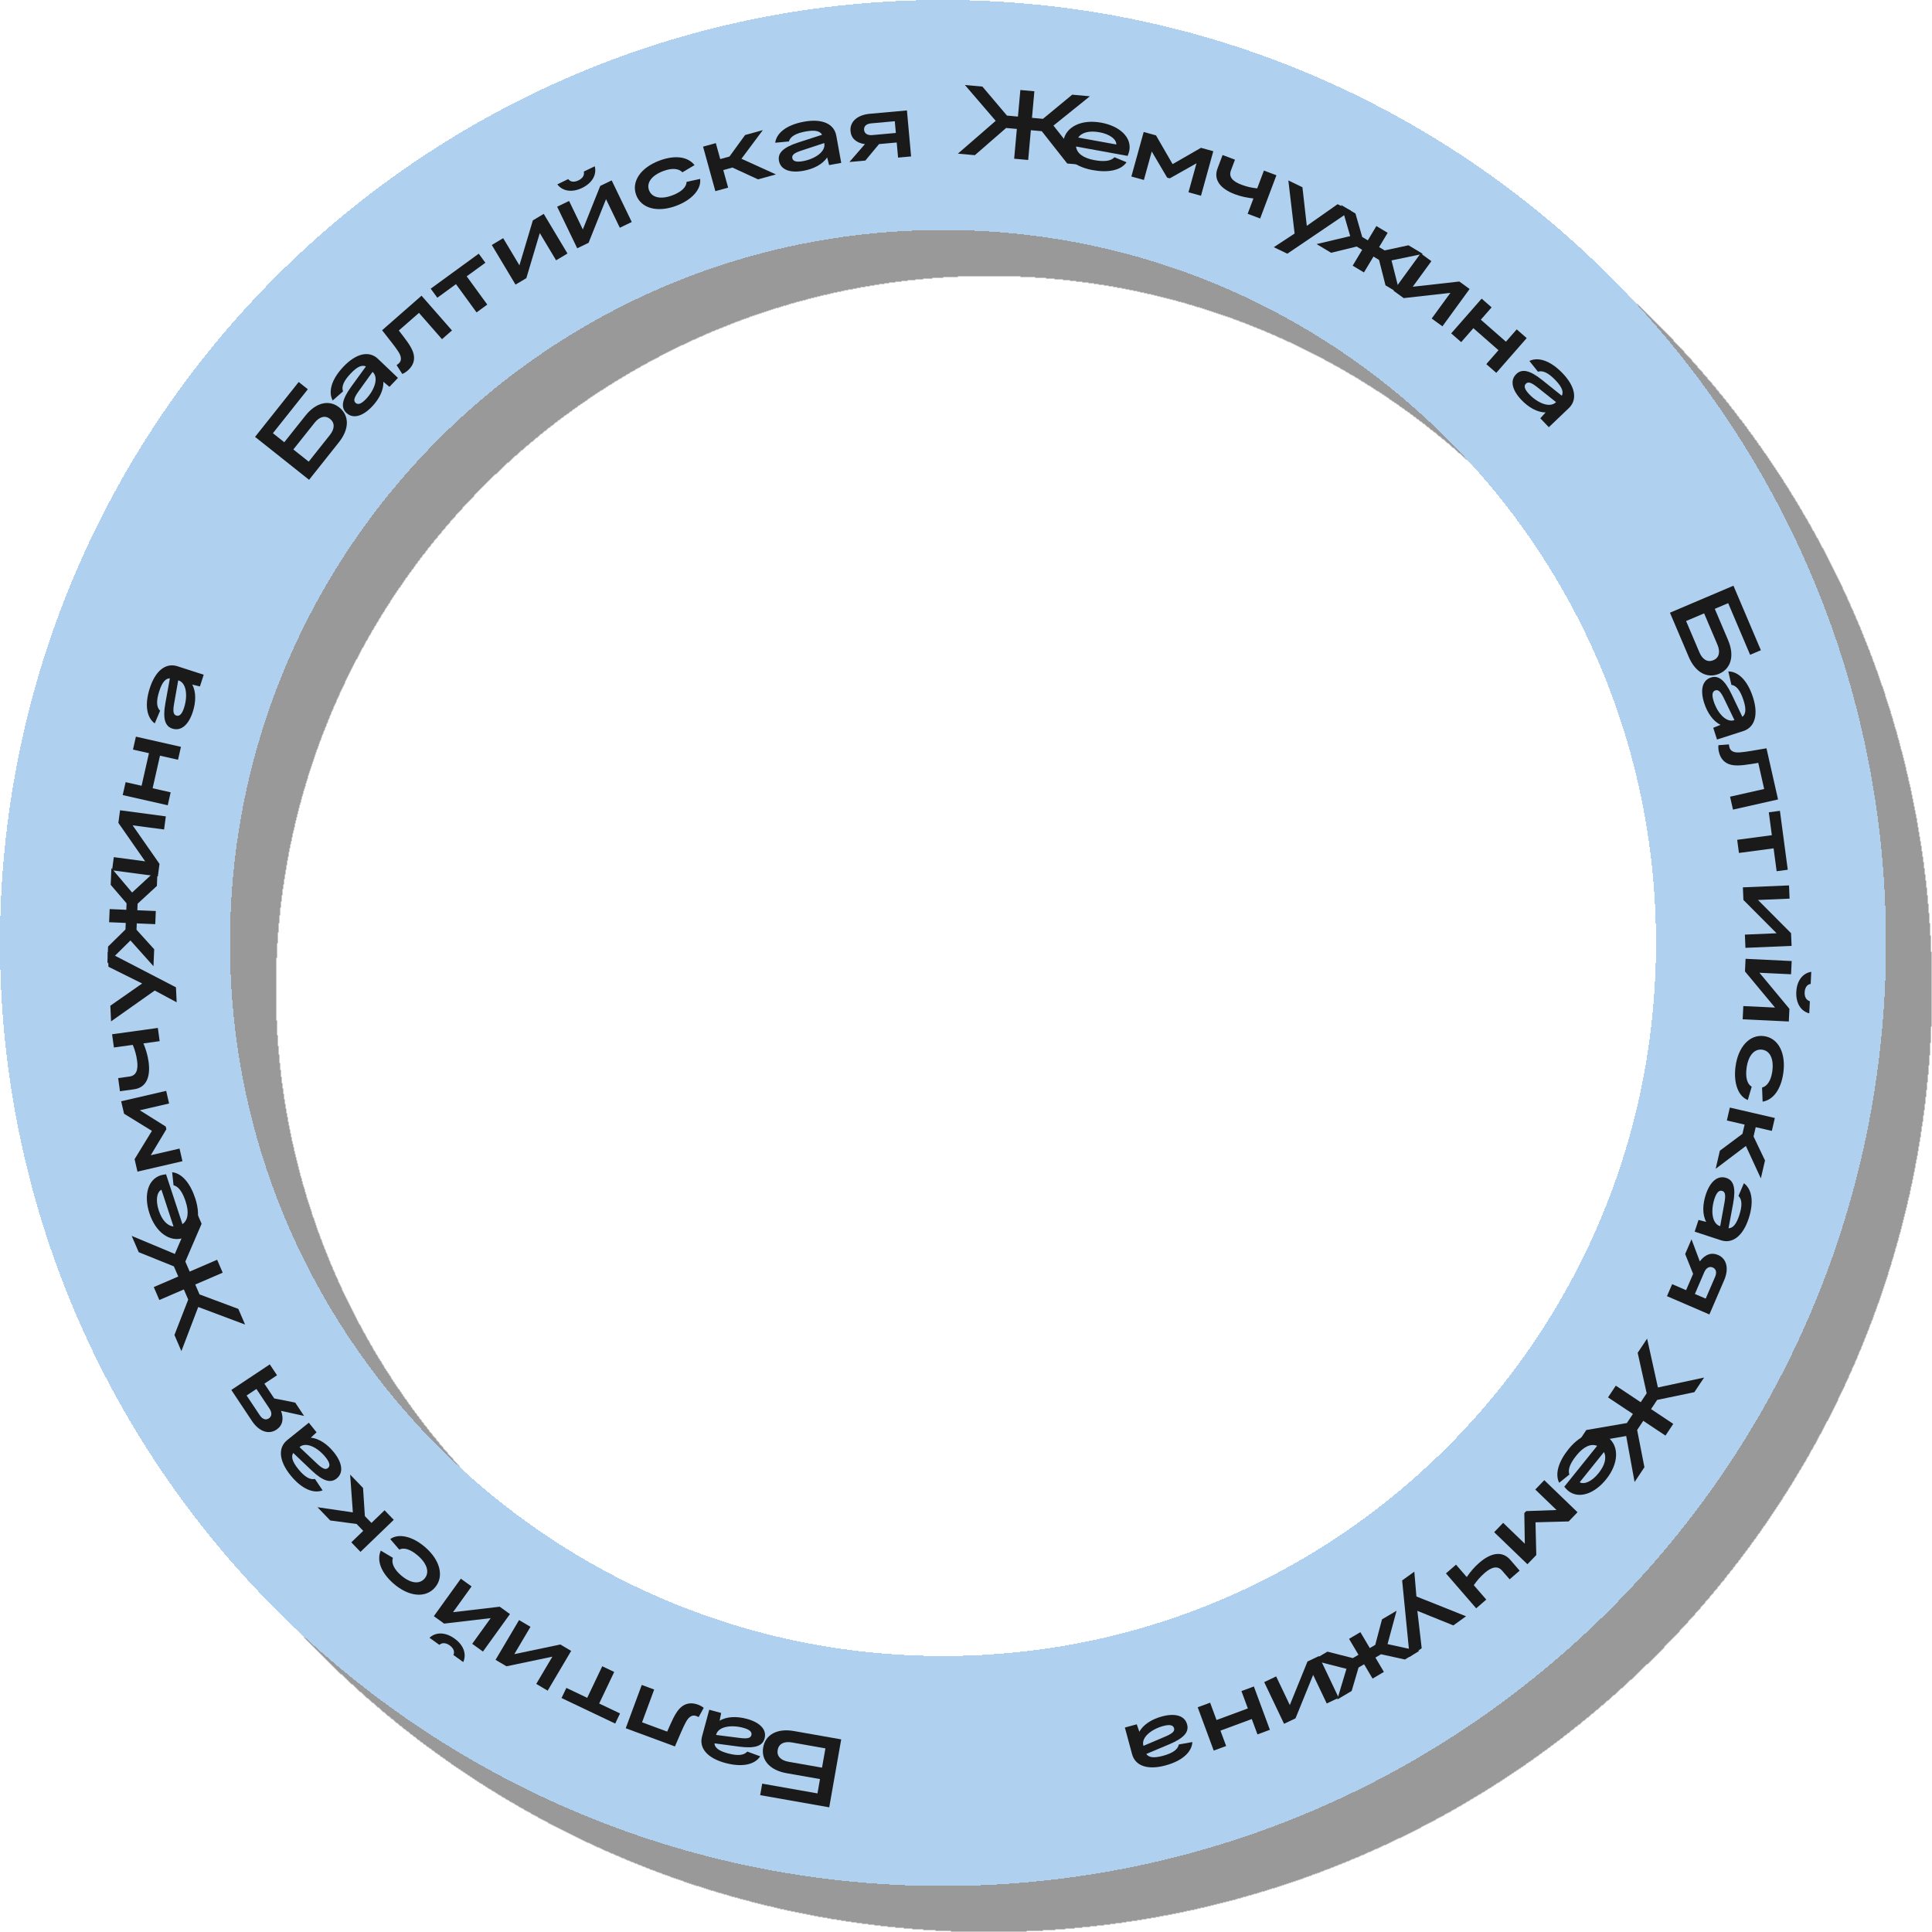
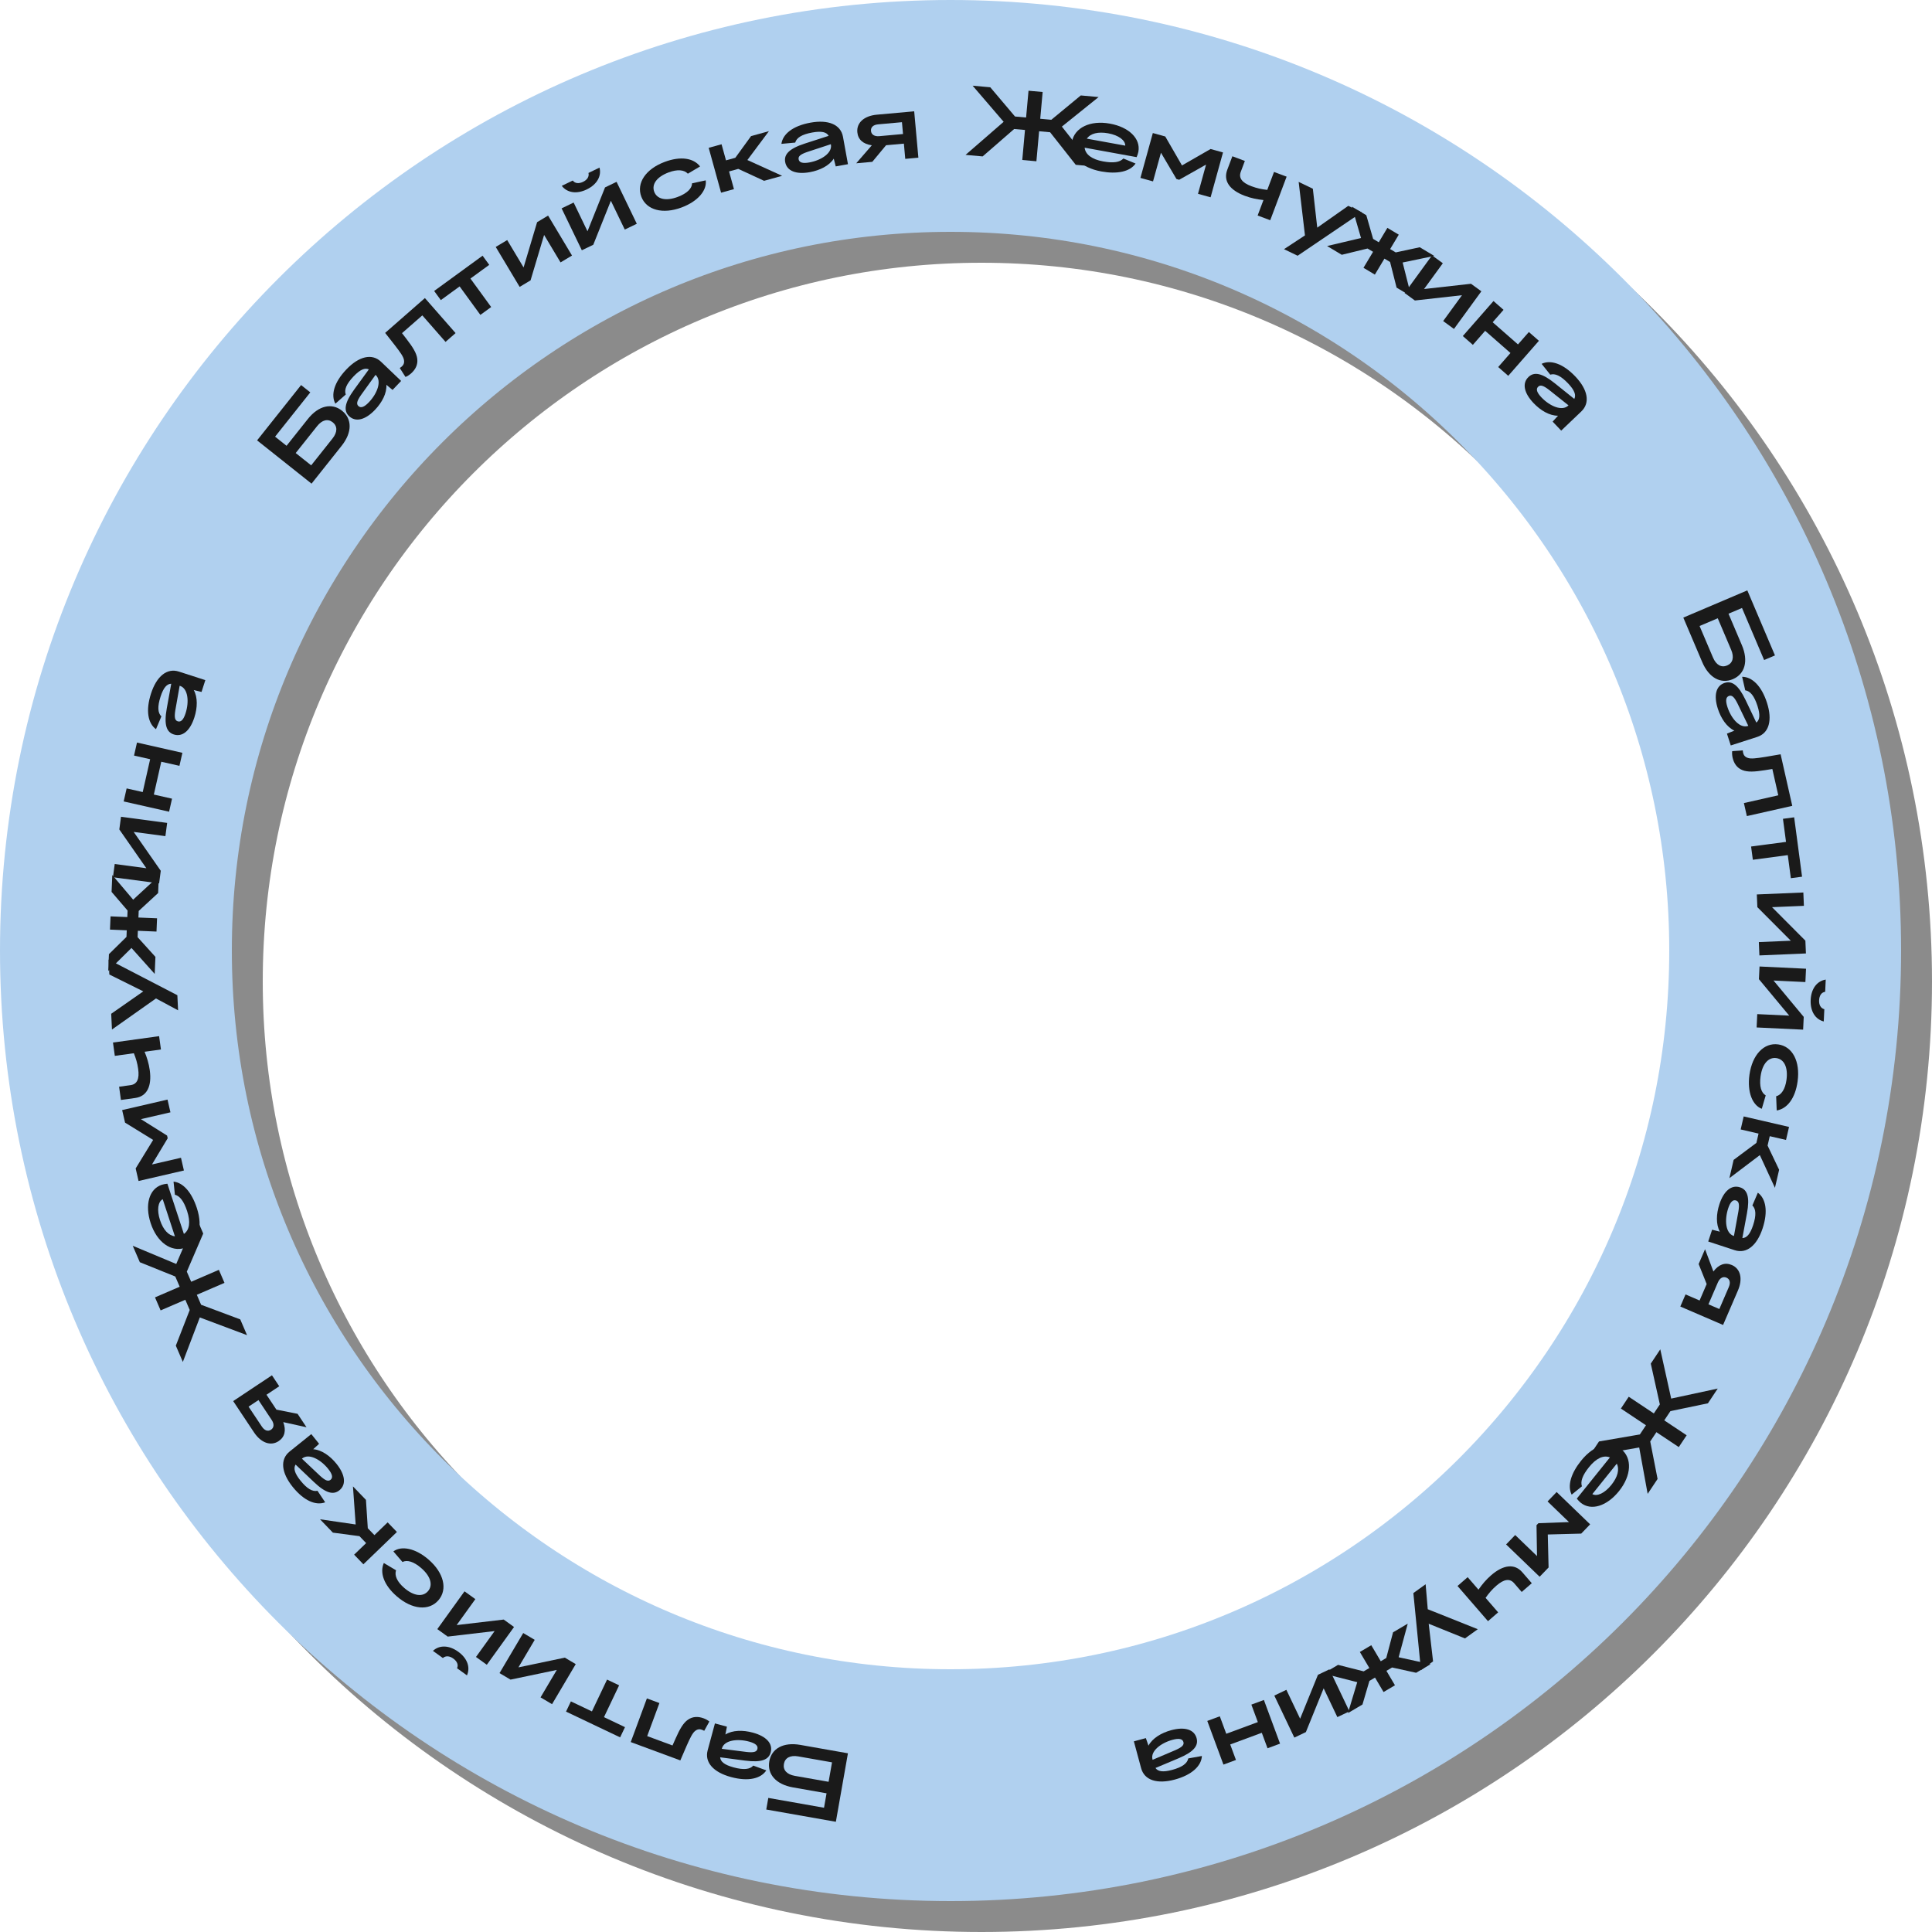
- <svg xmlns="http://www.w3.org/2000/svg" width="126" height="126" viewBox="0 0 126 126" fill="none">
-   <g filter="url(#filter0_d_18_1348)">
-     <circle cx="61.5" cy="61.5" r="54" stroke="#B0D0EF" stroke-width="15" shape-rendering="crispEdges" />
-   </g>
+ <svg xmlns="http://www.w3.org/2000/svg" width="125" height="125" viewBox="0 0 125 125" fill="none">
+   <circle cx="63.5" cy="63.5" r="54" stroke="#8B8B8B" stroke-width="15" />
+   <circle cx="61.5" cy="61.5" r="54" stroke="#B0D0EF" stroke-width="15" />
  <path d="M54.861 113.438L54.08 117.869L49.577 117.075L49.709 116.325L53.314 116.961L53.478 116.027L51.298 115.643C50.199 115.449 49.628 114.781 49.773 113.96C49.92 113.127 50.684 112.701 51.783 112.895L54.861 113.438ZM53.832 114.024L51.645 113.638C51.131 113.548 50.788 113.731 50.718 114.127C50.65 114.517 50.904 114.805 51.423 114.897L53.61 115.282L53.832 114.024Z" fill="#1A1A1A" />
  <path d="M48.706 112.1C49.569 112.333 50.02 112.803 49.864 113.377C49.736 113.852 49.278 114.051 48.209 113.911L46.595 113.697C46.614 113.97 46.855 114.184 47.463 114.349C48.117 114.526 48.521 114.48 48.737 114.234L49.58 114.543C49.23 115.076 48.417 115.279 47.294 114.974C46.158 114.667 45.574 114.024 45.786 113.242L46.256 111.505L47.032 111.715L46.932 112.222C47.395 111.937 48.063 111.925 48.706 112.1ZM49.003 113.162C49.059 112.953 48.89 112.796 48.462 112.68C47.703 112.474 46.851 112.592 46.707 113.125L46.7 113.148L48.305 113.352C48.769 113.403 48.953 113.347 49.003 113.162Z" fill="#1A1A1A" />
  <path d="M45.529 111.176C45.664 111.226 45.802 111.303 45.895 111.382L45.564 111.982C45.521 111.96 45.472 111.935 45.427 111.919C45.275 111.863 45.133 111.867 44.979 111.99C44.809 112.119 44.659 112.422 44.419 112.966L44.017 113.898L40.809 112.712L41.854 109.887L42.664 110.187L41.873 112.325L43.511 112.931L43.706 112.491C43.982 111.864 44.209 111.475 44.503 111.27C44.824 111.043 45.18 111.047 45.529 111.176Z" fill="#1A1A1A" />
  <path d="M40.057 109.04L39.077 111.099L40.437 111.746L40.122 112.407L36.622 110.741L36.937 110.08L38.297 110.728L39.277 108.669L40.057 109.04Z" fill="#1A1A1A" />
  <path d="M37.25 107.668L35.717 110.26L34.973 109.82L36.024 108.044L33.031 108.671L32.319 108.25L33.852 105.657L34.596 106.097L33.542 107.879L36.543 107.249L37.25 107.668Z" fill="#1A1A1A" />
  <path d="M33.258 105.266L31.497 107.71L30.796 107.205L32.002 105.53L28.966 105.887L28.294 105.403L30.054 102.959L30.755 103.463L29.545 105.143L32.591 104.785L33.258 105.266ZM30.212 108.396L29.57 107.933C29.676 107.714 29.569 107.482 29.326 107.307C29.087 107.135 28.838 107.111 28.654 107.274L28.011 106.811C28.418 106.431 29.041 106.429 29.645 106.864C30.248 107.298 30.439 107.886 30.212 108.396Z" fill="#1A1A1A" />
  <path d="M27.731 100.906C28.719 101.762 28.975 102.833 28.366 103.536C27.753 104.243 26.66 104.139 25.672 103.282C24.833 102.555 24.559 101.754 24.833 101.126L25.624 101.597C25.511 101.928 25.689 102.336 26.147 102.733C26.764 103.268 27.352 103.34 27.69 102.95C28.024 102.565 27.872 101.989 27.255 101.455C26.766 101.03 26.332 100.908 26.041 101.061L25.451 100.376C25.973 99.994 26.874 100.163 27.731 100.906Z" fill="#1A1A1A" />
  <path d="M23.677 97.041L23.796 98.877L24.225 99.322L25.081 98.497L25.68 99.119L23.511 101.209L22.912 100.587L23.689 99.838L23.256 99.389L21.538 99.162L20.705 98.297L23.012 98.633L22.836 96.169L23.677 97.041Z" fill="#1A1A1A" />
  <path d="M21.771 94.709C22.331 95.406 22.419 96.052 21.956 96.424C21.572 96.732 21.085 96.623 20.304 95.881L19.124 94.758C18.979 94.99 19.048 95.305 19.442 95.796C19.867 96.324 20.221 96.525 20.54 96.453L21.039 97.199C20.443 97.424 19.666 97.109 18.937 96.202C18.201 95.285 18.107 94.421 18.738 93.914L20.141 92.786L20.645 93.413L20.265 93.764C20.807 93.806 21.354 94.19 21.771 94.709ZM21.386 95.743C21.554 95.607 21.51 95.381 21.232 95.035C20.74 94.422 19.982 94.015 19.552 94.361L19.533 94.376L20.709 95.486C21.055 95.801 21.236 95.863 21.386 95.743Z" fill="#1A1A1A" />
  <path d="M18.067 89.691L17.242 90.239L17.884 91.203L19.253 91.474L19.831 92.343L18.327 92.011C18.527 92.549 18.423 92.978 18.028 93.24C17.524 93.576 16.895 93.367 16.43 92.668L15.087 90.65L17.595 88.981L18.067 89.691ZM17.537 92.501C17.731 92.371 17.753 92.133 17.577 91.869L16.723 90.585L16.083 91.01L16.938 92.294C17.114 92.559 17.332 92.637 17.537 92.501Z" fill="#1A1A1A" />
  <path d="M15.983 86.384L12.928 85.238L11.83 88.116L11.376 87.064L12.275 84.755L11.99 84.094L10.392 84.783L10.029 83.94L11.626 83.251L11.341 82.59L9.047 81.665L8.588 80.602L11.403 81.779L12.697 78.764L13.148 79.811L12.087 82.275L12.37 82.93L14.161 82.158L14.524 83.001L12.734 83.773L13.012 84.418L15.544 85.364L15.983 86.384Z" fill="#1A1A1A" />
  <path d="M12.734 78.153C13.165 79.464 12.798 80.462 11.949 80.741C11.076 81.027 10.155 80.376 9.749 79.139C9.361 77.959 9.641 76.927 10.468 76.655C10.559 76.625 10.696 76.599 10.83 76.586L11.898 79.836C12.263 79.583 12.337 79.06 12.107 78.359C11.897 77.72 11.641 77.381 11.317 77.298L11.228 76.45C11.869 76.517 12.412 77.172 12.734 78.153ZM11.316 79.989L10.528 77.589C10.226 77.745 10.136 78.28 10.353 78.941C10.559 79.568 10.903 79.941 11.316 79.989Z" fill="#1A1A1A" />
  <path d="M11.899 75.731L8.965 76.41L8.777 75.598L9.908 73.753L8.091 72.634L7.903 71.822L10.838 71.143L11.028 71.967L9.117 72.409L10.81 73.471L10.85 73.646L9.832 75.341L11.709 74.907L11.899 75.731Z" fill="#1A1A1A" />
  <path d="M10.413 67.901L9.355 68.048C9.51 68.426 9.629 68.803 9.69 69.243C9.834 70.283 9.506 70.934 8.751 71.039L7.824 71.167L7.706 70.311L8.449 70.208C8.871 70.15 9.029 69.807 8.94 69.165C8.887 68.779 8.797 68.482 8.66 68.144L7.429 68.314L7.31 67.452L10.294 67.039L10.413 67.901Z" fill="#1A1A1A" />
  <path d="M7.244 66.61L7.195 65.591L9.271 64.141L7.074 63.05L7.028 62.085L11.475 64.39L11.522 65.367L10.091 64.6L7.244 66.61Z" fill="#1A1A1A" />
  <path d="M10.009 63.012L8.507 61.333L7.003 62.819L7.048 61.733L8.183 60.617L8.201 60.191L7.116 60.145L7.152 59.288L8.237 59.334L8.255 58.914L7.219 57.705L7.265 56.614L8.615 58.209L10.277 56.675L10.231 57.779L8.974 58.938L8.956 59.364L10.161 59.415L10.125 60.272L8.92 60.221L8.903 60.635L10.056 61.909L10.009 63.012Z" fill="#1A1A1A" />
  <path d="M10.294 57.155L7.308 56.758L7.422 55.901L9.468 56.174L7.72 53.665L7.829 52.844L10.815 53.242L10.701 54.098L8.649 53.825L10.402 56.34L10.294 57.155Z" fill="#1A1A1A" />
  <path d="M10.94 52.517L8.002 51.853L8.193 51.01L9.234 51.246L9.714 49.121L8.672 48.886L8.863 48.043L11.801 48.707L11.61 49.549L10.434 49.284L9.954 51.408L11.13 51.674L10.94 52.517Z" fill="#1A1A1A" />
  <path d="M12.574 46.422C12.3 47.273 11.809 47.701 11.244 47.519C10.775 47.368 10.598 46.901 10.789 45.84L11.079 44.238C10.806 44.244 10.58 44.474 10.387 45.074C10.179 45.719 10.205 46.125 10.441 46.352L10.092 47.179C9.576 46.804 9.413 45.982 9.77 44.875C10.131 43.755 10.801 43.203 11.572 43.451L13.285 44.004L13.039 44.769L12.536 44.645C12.799 45.12 12.779 45.788 12.574 46.422ZM11.499 46.668C11.705 46.734 11.87 46.573 12.006 46.151C12.248 45.403 12.171 44.546 11.646 44.376L11.623 44.369L11.342 45.962C11.269 46.424 11.316 46.609 11.499 46.668Z" fill="#1A1A1A" />
  <path d="M20.157 31.292L16.634 28.492L19.48 24.913L20.076 25.387L17.798 28.252L18.54 28.842L19.918 27.109C20.613 26.235 21.471 26.052 22.124 26.571C22.786 27.097 22.797 27.971 22.102 28.845L20.157 31.292ZM20.133 30.108L21.514 28.37C21.839 27.961 21.841 27.572 21.527 27.322C21.217 27.076 20.842 27.161 20.514 27.575L19.132 29.312L20.133 30.108Z" fill="#1A1A1A" />
  <path d="M24.262 26.516C23.645 27.163 23.017 27.335 22.587 26.925C22.231 26.585 22.274 26.088 22.907 25.216L23.865 23.898C23.616 23.785 23.313 23.895 22.878 24.351C22.41 24.841 22.258 25.218 22.371 25.525L21.698 26.119C21.396 25.557 21.606 24.746 22.409 23.903C23.221 23.052 24.065 22.846 24.651 23.404L25.953 24.647L25.399 25.228L25 24.898C25.03 25.441 24.722 26.034 24.262 26.516ZM23.187 26.27C23.343 26.419 23.562 26.346 23.869 26.024C24.411 25.456 24.714 24.651 24.315 24.27L24.298 24.253L23.353 25.566C23.086 25.95 23.048 26.137 23.187 26.27Z" fill="#1A1A1A" />
  <path d="M26.59 24.166C26.482 24.261 26.348 24.346 26.235 24.389L25.865 23.812C25.905 23.785 25.95 23.754 25.986 23.722C26.108 23.615 26.171 23.488 26.137 23.294C26.105 23.084 25.91 22.807 25.546 22.337L24.919 21.538L27.491 19.285L29.476 21.551L28.826 22.12L27.324 20.405L26.01 21.555L26.304 21.936C26.723 22.478 26.957 22.864 26.997 23.219C27.044 23.609 26.87 23.921 26.59 24.166Z" fill="#1A1A1A" />
  <path d="M31.08 20.374L29.738 18.531L28.521 19.417L28.09 18.826L31.223 16.544L31.654 17.136L30.437 18.022L31.779 19.865L31.08 20.374Z" fill="#1A1A1A" />
  <path d="M33.621 18.561L32.074 15.977L32.816 15.533L33.876 17.304L34.751 14.374L35.462 13.949L37.009 16.533L36.267 16.977L35.204 15.201L34.327 18.139L33.621 18.561Z" fill="#1A1A1A" />
  <path d="M37.645 16.193L36.336 13.481L37.114 13.105L38.011 14.964L39.146 12.125L39.892 11.765L41.201 14.478L40.423 14.853L39.523 12.989L38.385 15.836L37.645 16.193ZM36.346 12.024L37.059 11.68C37.201 11.877 37.456 11.894 37.726 11.764C37.991 11.636 38.131 11.429 38.075 11.189L38.788 10.845C38.928 11.384 38.634 11.932 37.964 12.256C37.294 12.579 36.686 12.466 36.346 12.024Z" fill="#1A1A1A" />
  <path d="M44.107 13.42C42.882 13.88 41.82 13.594 41.492 12.723C41.163 11.847 41.776 10.937 43 10.477C44.039 10.086 44.874 10.227 45.295 10.768L44.504 11.238C44.267 10.981 43.823 10.943 43.256 11.156C42.492 11.444 42.148 11.925 42.329 12.409C42.509 12.886 43.087 13.027 43.851 12.74C44.458 12.512 44.772 12.189 44.777 11.86L45.66 11.669C45.747 12.309 45.168 13.021 44.107 13.42Z" fill="#1A1A1A" />
  <path d="M49.436 11.698L47.766 10.927L47.17 11.092L47.487 12.237L46.654 12.467L45.852 9.564L46.684 9.334L46.972 10.375L47.574 10.209L48.593 8.806L49.749 8.486L48.355 10.354L50.604 11.375L49.436 11.698Z" fill="#1A1A1A" />
  <path d="M52.396 11.139C51.516 11.299 50.907 11.068 50.801 10.483C50.713 9.999 51.041 9.622 52.066 9.29L53.615 8.789C53.48 8.551 53.171 8.461 52.551 8.573C51.884 8.695 51.539 8.91 51.45 9.225L50.557 9.308C50.643 8.676 51.29 8.144 52.435 7.936C53.593 7.725 54.396 8.055 54.541 8.852L54.863 10.623L54.072 10.767L53.944 10.265C53.649 10.722 53.051 11.019 52.396 11.139ZM51.671 10.307C51.71 10.519 51.93 10.589 52.367 10.51C53.14 10.369 53.859 9.897 53.76 9.354L53.756 9.33L52.22 9.835C51.778 9.988 51.637 10.118 51.671 10.307Z" fill="#1A1A1A" />
  <path d="M58.57 10.279L58.481 9.293L57.328 9.397L56.437 10.471L55.397 10.565L56.407 9.401C55.839 9.32 55.511 9.024 55.469 8.552C55.414 7.949 55.898 7.495 56.734 7.42L59.148 7.202L59.419 10.202L58.57 10.279ZM56.353 8.472C56.374 8.705 56.573 8.838 56.89 8.81L58.425 8.671L58.356 7.906L56.821 8.045C56.504 8.073 56.331 8.227 56.353 8.472Z" fill="#1A1A1A" />
  <path d="M62.471 10.021L64.936 7.881L62.929 5.544L64.071 5.647L65.671 7.538L66.388 7.603L66.545 5.87L67.459 5.952L67.303 7.685L68.02 7.75L69.927 6.175L71.08 6.279L68.703 8.191L70.736 10.766L69.601 10.663L67.941 8.556L67.23 8.492L67.055 10.434L66.141 10.351L66.316 8.409L65.617 8.346L63.577 10.12L62.471 10.021Z" fill="#1A1A1A" />
  <path d="M71.256 11.093C69.898 10.846 69.196 10.048 69.356 9.168C69.52 8.265 70.531 7.766 71.812 7.999C73.034 8.221 73.809 8.959 73.653 9.815C73.636 9.91 73.594 10.042 73.54 10.167L70.176 9.555C70.223 9.997 70.648 10.312 71.374 10.444C72.035 10.564 72.455 10.5 72.683 10.255L73.471 10.581C73.106 11.113 72.271 11.278 71.256 11.093ZM70.318 8.971L72.804 9.423C72.811 9.083 72.383 8.749 71.699 8.625C71.049 8.507 70.557 8.631 70.318 8.971Z" fill="#1A1A1A" />
  <path d="M73.785 11.511L74.588 8.608L75.392 8.83L76.474 10.704L78.324 9.641L79.128 9.863L78.325 12.766L77.51 12.54L78.032 10.649L76.292 11.631L76.118 11.583L75.114 9.88L74.601 11.736L73.785 11.511Z" fill="#1A1A1A" />
  <path d="M81.369 13.943L81.745 12.943C81.339 12.899 80.95 12.824 80.535 12.668C79.552 12.298 79.136 11.7 79.404 10.986L79.734 10.11L80.542 10.414L80.278 11.116C80.129 11.515 80.354 11.818 80.961 12.046C81.326 12.183 81.629 12.246 81.992 12.286L82.429 11.124L83.244 11.43L82.184 14.249L81.369 13.943Z" fill="#1A1A1A" />
  <path d="M84.023 11.769L84.941 12.212L85.226 14.728L87.233 13.318L88.103 13.737L83.956 16.546L83.075 16.121L84.431 15.23L84.023 11.769Z" fill="#1A1A1A" />
  <path d="M85.864 15.918L88.057 15.399L87.468 13.368L88.4 13.926L88.841 15.456L89.206 15.674L89.764 14.743L90.5 15.183L89.942 16.115L90.303 16.331L91.859 15.997L92.796 16.558L90.751 16.984L91.306 19.176L90.359 18.609L89.938 16.952L89.573 16.733L88.953 17.768L88.217 17.327L88.837 16.292L88.481 16.079L86.812 16.485L85.864 15.918Z" fill="#1A1A1A" />
  <path d="M90.879 18.958L92.652 16.523L93.351 17.032L92.136 18.7L95.174 18.36L95.844 18.847L94.071 21.282L93.372 20.773L94.591 19.1L91.544 19.442L90.879 18.958Z" fill="#1A1A1A" />
  <path d="M94.644 21.742L96.629 19.477L97.279 20.046L96.575 20.849L98.213 22.284L98.917 21.481L99.567 22.05L97.583 24.316L96.933 23.747L97.727 22.839L96.089 21.404L95.294 22.312L94.644 21.742Z" fill="#1A1A1A" />
  <path d="M99.223 26.082C98.606 25.435 98.464 24.8 98.894 24.39C99.25 24.05 99.745 24.117 100.586 24.791L101.856 25.81C101.981 25.567 101.886 25.259 101.452 24.803C100.984 24.312 100.614 24.142 100.302 24.241L99.742 23.54C100.317 23.265 101.117 23.513 101.921 24.356C102.732 25.207 102.898 26.059 102.312 26.619L101.01 27.861L100.455 27.279L100.803 26.897C100.26 26.901 99.682 26.564 99.223 26.082ZM99.52 25.02C99.363 25.169 99.426 25.391 99.732 25.713C100.275 26.281 101.064 26.623 101.464 26.242L101.481 26.225L100.215 25.219C99.844 24.934 99.659 24.887 99.52 25.02Z" fill="#1A1A1A" />
  <path d="M108.91 39.959L113.051 38.198L114.84 42.406L114.138 42.704L112.707 39.336L111.834 39.707L112.7 41.744C113.137 42.771 112.889 43.613 112.121 43.94C111.342 44.271 110.569 43.863 110.133 42.836L108.91 39.959ZM109.962 40.502L110.831 42.545C111.035 43.026 111.376 43.214 111.745 43.056C112.11 42.901 112.213 42.531 112.007 42.045L111.138 40.002L109.962 40.502Z" fill="#1A1A1A" />
  <path d="M111.143 45.852C110.869 45.001 111.017 44.367 111.583 44.185C112.051 44.034 112.468 44.309 112.933 45.281L113.634 46.751C113.851 46.586 113.9 46.268 113.707 45.668C113.499 45.023 113.24 44.709 112.916 44.663L112.716 43.788C113.353 43.79 113.966 44.362 114.323 45.469C114.684 46.589 114.464 47.429 113.693 47.678L111.98 48.23L111.733 47.465L112.213 47.272C111.722 47.04 111.348 46.486 111.143 45.852ZM111.872 45.024C111.667 45.091 111.627 45.318 111.763 45.74C112.004 46.489 112.567 47.139 113.093 46.97L113.115 46.962L112.412 45.506C112.202 45.088 112.055 44.965 111.872 45.024Z" fill="#1A1A1A" />
  <path d="M112.098 49.018C112.067 48.877 112.056 48.72 112.072 48.599L112.755 48.549C112.76 48.597 112.766 48.651 112.777 48.698C112.812 48.856 112.894 48.973 113.081 49.036C113.281 49.107 113.617 49.068 114.204 48.973L115.205 48.802L115.959 52.138L113.021 52.801L112.83 51.959L115.054 51.456L114.67 49.753L114.195 49.83C113.518 49.939 113.068 49.961 112.736 49.827C112.371 49.682 112.18 49.38 112.098 49.018Z" fill="#1A1A1A" />
  <path d="M113.295 54.77L115.555 54.47L115.357 52.977L116.082 52.88L116.593 56.722L115.868 56.819L115.669 55.326L113.409 55.627L113.295 54.77Z" fill="#1A1A1A" />
  <path d="M113.666 57.871L116.676 57.744L116.712 58.607L114.65 58.694L116.808 60.861L116.843 61.688L113.833 61.816L113.797 60.953L115.865 60.865L113.701 58.693L113.666 57.871Z" fill="#1A1A1A" />
  <path d="M113.841 62.532L116.849 62.676L116.808 63.539L114.747 63.44L116.701 65.792L116.662 66.619L113.653 66.476L113.694 65.613L115.762 65.711L113.802 63.353L113.841 62.532ZM118.125 63.379L118.088 64.17C117.846 64.201 117.71 64.416 117.695 64.716C117.681 65.01 117.797 65.232 118.034 65.297L117.996 66.088C117.456 65.954 117.115 65.433 117.15 64.69C117.185 63.947 117.575 63.467 118.125 63.379Z" fill="#1A1A1A" />
  <path d="M113.189 69.538C113.369 68.243 114.127 67.445 115.048 67.573C115.976 67.701 116.483 68.674 116.304 69.969C116.152 71.069 115.629 71.736 114.953 71.848L114.917 70.928C115.256 70.842 115.501 70.47 115.585 69.87C115.696 69.062 115.437 68.529 114.926 68.458C114.421 68.388 114.02 68.83 113.909 69.638C113.82 70.28 113.954 70.71 114.241 70.871L113.987 71.739C113.383 71.51 113.034 70.662 113.189 69.538Z" fill="#1A1A1A" />
  <path d="M112.165 75.045L113.639 73.945L113.778 73.343L112.621 73.075L112.816 72.233L115.75 72.912L115.555 73.754L114.503 73.511L114.362 74.118L115.109 75.683L114.838 76.852L113.862 74.736L111.892 76.226L112.165 75.045Z" fill="#1A1A1A" />
  <path d="M111.246 77.91C111.525 77.061 112.018 76.635 112.582 76.821C113.05 76.974 113.225 77.442 113.028 78.502L112.73 80.103C113.003 80.098 113.23 79.869 113.426 79.27C113.638 78.626 113.613 78.22 113.379 77.992L113.732 77.167C114.246 77.544 114.405 78.367 114.042 79.472C113.675 80.59 113.002 81.139 112.232 80.886L110.522 80.325L110.773 79.561L111.274 79.688C111.014 79.211 111.038 78.543 111.246 77.91ZM112.322 77.67C112.117 77.603 111.951 77.763 111.812 78.185C111.567 78.931 111.639 79.789 112.164 79.961L112.186 79.968L112.475 78.377C112.551 77.916 112.505 77.73 112.322 77.67Z" fill="#1A1A1A" />
  <path d="M109.054 83.749L109.963 84.142L110.421 83.078L109.902 81.783L110.316 80.824L110.857 82.266C111.199 81.806 111.615 81.659 112.05 81.847C112.607 82.087 112.775 82.728 112.442 83.499L111.482 85.725L108.716 84.532L109.054 83.749ZM111.699 82.662C111.484 82.57 111.272 82.681 111.146 82.973L110.536 84.389L111.241 84.693L111.852 83.277C111.978 82.985 111.925 82.76 111.699 82.662Z" fill="#1A1A1A" />
  <path d="M107.42 87.302L108.125 90.488L111.137 89.84L110.502 90.794L108.076 91.299L107.677 91.898L109.126 92.862L108.617 93.626L107.169 92.662L106.77 93.262L107.245 95.689L106.603 96.653L106.056 93.652L102.824 94.211L103.455 93.262L106.099 92.808L106.494 92.214L104.871 91.134L105.379 90.369L107.003 91.449L107.392 90.865L106.805 88.226L107.42 87.302Z" fill="#1A1A1A" />
  <path d="M102.294 94.511C103.158 93.436 104.195 93.199 104.892 93.759C105.608 94.334 105.564 95.461 104.748 96.476C103.97 97.444 102.952 97.773 102.274 97.228C102.199 97.167 102.102 97.067 102.018 96.961L104.161 94.295C103.75 94.126 103.27 94.349 102.808 94.925C102.387 95.448 102.243 95.848 102.35 96.165L101.687 96.703C101.394 96.128 101.647 95.316 102.294 94.511ZM104.606 94.699L103.024 96.668C103.319 96.836 103.816 96.62 104.252 96.078C104.666 95.563 104.792 95.071 104.606 94.699Z" fill="#1A1A1A" />
  <path d="M100.714 96.534L102.882 98.624L102.304 99.224L100.141 99.281L100.193 101.415L99.614 102.015L97.445 99.925L98.032 99.316L99.445 100.677L99.412 98.679L99.537 98.55L101.513 98.479L100.127 97.143L100.714 96.534Z" fill="#1A1A1A" />
  <path d="M94.958 102.043L95.657 102.851C95.89 102.514 96.141 102.209 96.477 101.918C97.271 101.231 97.995 101.151 98.494 101.726L99.107 102.434L98.454 103L97.963 102.433C97.684 102.111 97.31 102.165 96.82 102.589C96.526 102.845 96.326 103.081 96.117 103.381L96.93 104.32L96.273 104.89L94.301 102.613L94.958 102.043Z" fill="#1A1A1A" />
  <path d="M95.612 105.409L94.784 106.005L92.437 105.056L92.719 107.492L91.936 108.056L91.444 103.072L92.238 102.5L92.375 104.117L95.612 105.409Z" fill="#1A1A1A" />
  <path d="M91.081 105.049L90.492 107.224L92.557 107.675L91.623 108.228L90.068 107.886L89.701 108.103L90.254 109.037L89.516 109.474L88.963 108.539L88.601 108.753L88.152 110.281L87.212 110.837L87.813 108.836L85.622 108.278L86.572 107.716L88.229 108.137L88.596 107.92L87.982 106.882L88.721 106.445L89.335 107.483L89.691 107.272L90.13 105.611L91.081 105.049Z" fill="#1A1A1A" />
  <path d="M86.013 108.006L87.307 110.725L86.527 111.097L85.64 109.233L84.49 112.066L83.743 112.422L82.448 109.703L83.228 109.331L84.118 111.2L85.271 108.359L86.013 108.006Z" fill="#1A1A1A" />
  <path d="M81.774 109.988L82.819 112.813L82.009 113.113L81.638 112.111L79.595 112.867L79.966 113.869L79.156 114.169L78.111 111.344L78.921 111.044L79.339 112.175L81.382 111.419L80.963 110.288L81.774 109.988Z" fill="#1A1A1A" />
  <path d="M75.776 111.943C76.639 111.709 77.265 111.888 77.42 112.461C77.549 112.936 77.254 113.339 76.261 113.757L74.759 114.388C74.914 114.613 75.229 114.677 75.837 114.512C76.492 114.335 76.817 114.091 76.88 113.77L77.763 113.612C77.73 114.248 77.13 114.833 76.007 115.138C74.872 115.445 74.043 115.185 73.831 114.403L73.361 112.665L74.137 112.455L74.306 112.944C74.562 112.464 75.133 112.117 75.776 111.943ZM76.568 112.711C76.511 112.502 76.286 112.451 75.858 112.567C75.099 112.773 74.422 113.304 74.567 113.837L74.573 113.86L76.061 113.227C76.488 113.037 76.618 112.896 76.568 112.711Z" fill="#1A1A1A" />
-   <defs>
-     <filter id="filter0_d_18_1348" x="0" y="0" width="126" height="126" filterUnits="userSpaceOnUse" color-interpolation-filters="sRGB">
-       <feFlood flood-opacity="0" result="BackgroundImageFix" />
-       <feColorMatrix in="SourceAlpha" type="matrix" values="0 0 0 0 0 0 0 0 0 0 0 0 0 0 0 0 0 0 127 0" result="hardAlpha" />
-       <feOffset dx="3" dy="3" />
-       <feComposite in2="hardAlpha" operator="out" />
-       <feColorMatrix type="matrix" values="0 0 0 0 0 0 0 0 0 0 0 0 0 0 0 0 0 0 0.4 0" />
-       <feBlend mode="normal" in2="BackgroundImageFix" result="effect1_dropShadow_18_1348" />
-       <feBlend mode="normal" in="SourceGraphic" in2="effect1_dropShadow_18_1348" result="shape" />
-     </filter>
-   </defs>
</svg>
